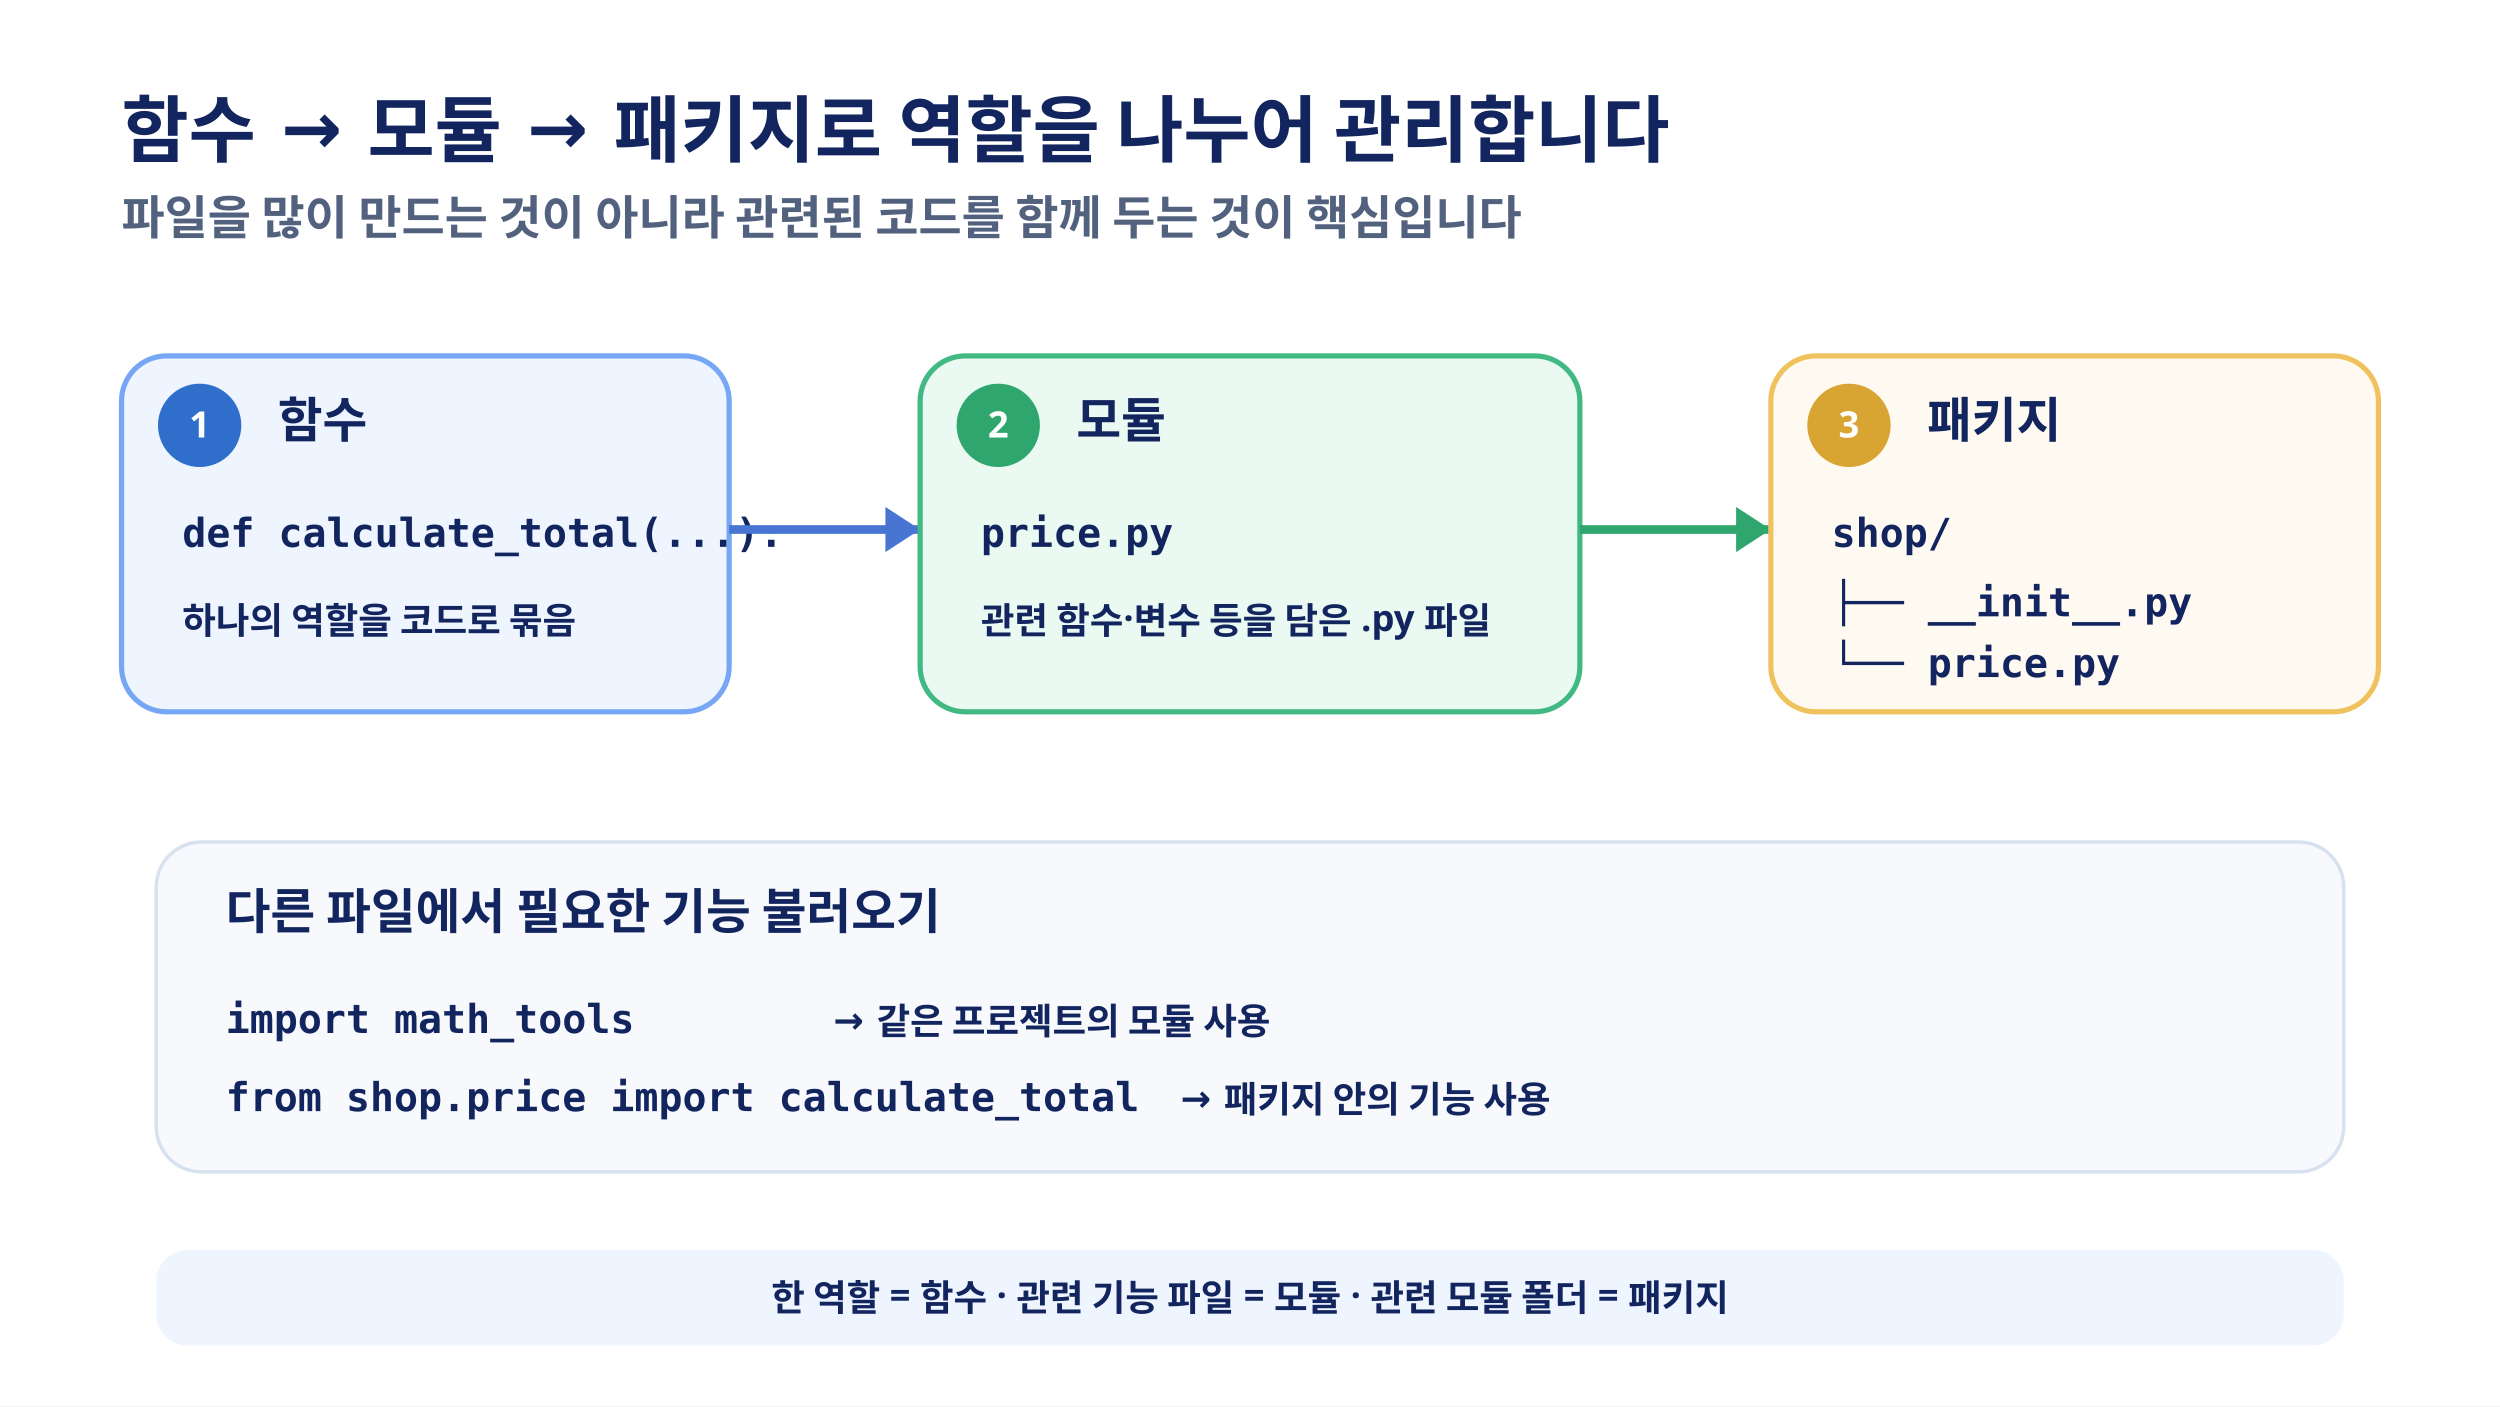
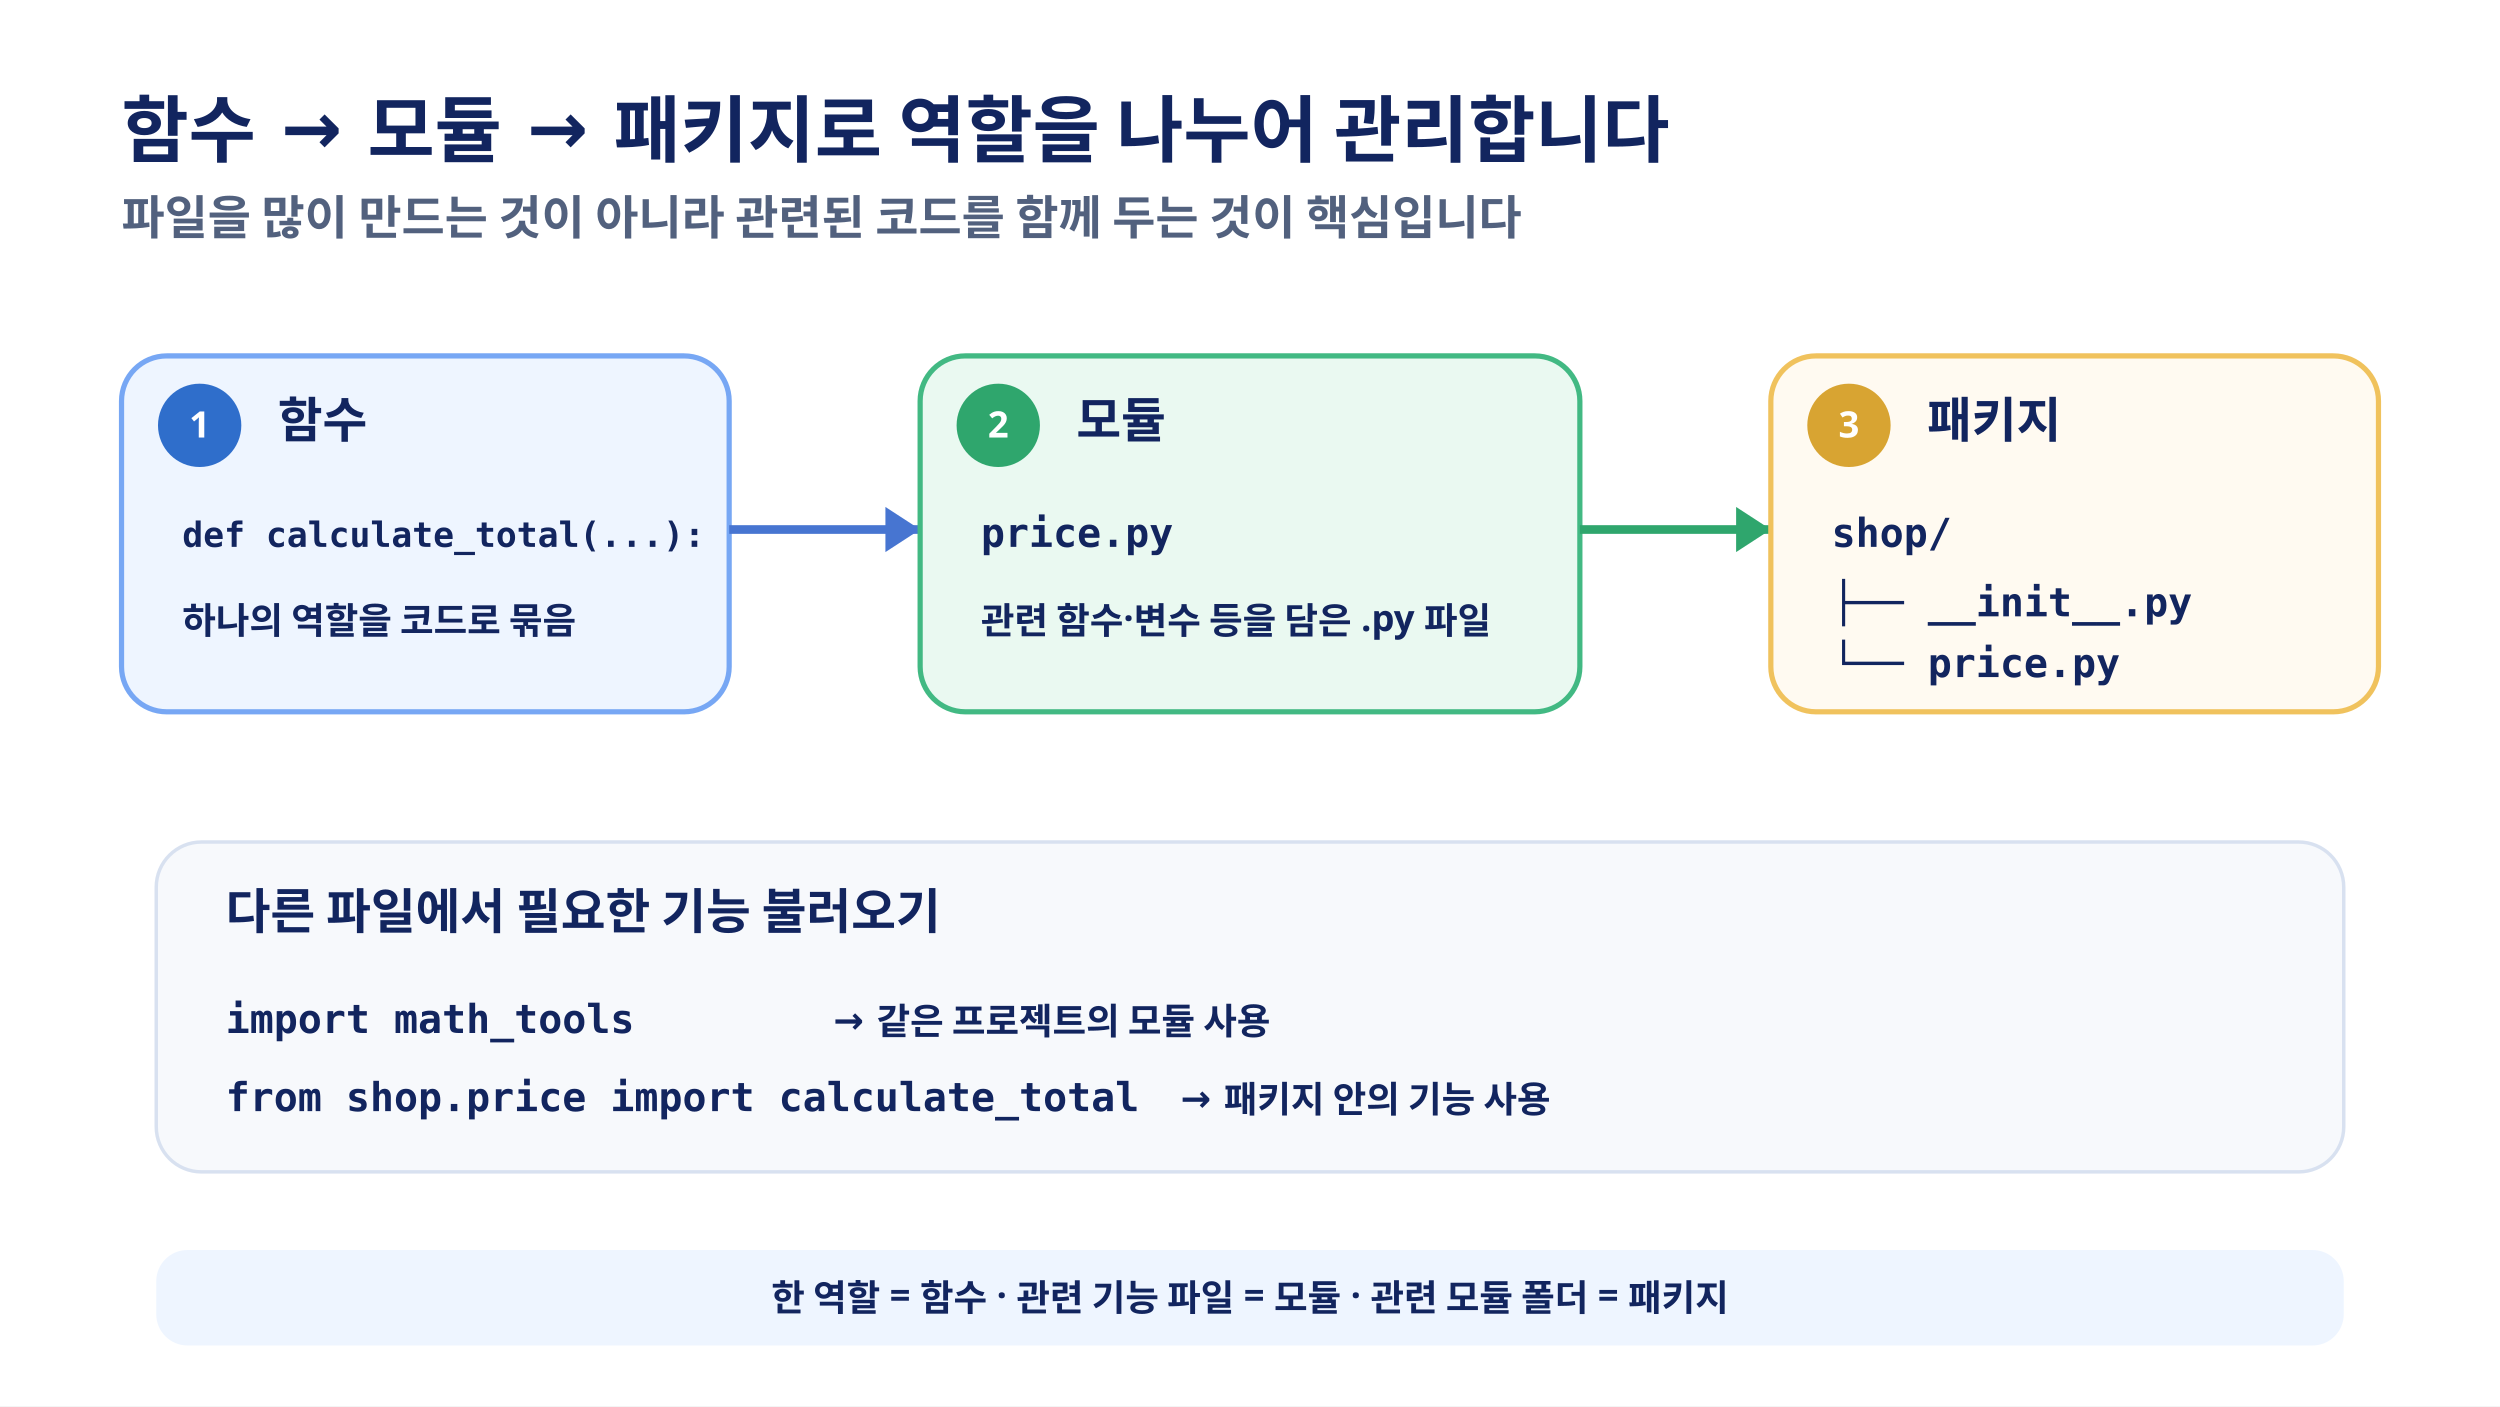
<svg xmlns="http://www.w3.org/2000/svg" width="1440" height="810" viewBox="0 0 1440 810" role="img" aria-labelledby="title desc">
  <rect width="1440" height="810" fill="#ffffff" />
-   <style>text{font-family:Pretendard,'Noto Sans KR','Malgun Gothic',sans-serif;fill:#12255f}.t{font-size:42px;font-weight:800}.s{font-size:27px;font-weight:700;fill:#52617e}.h{font-size:28px;font-weight:800}.b{font-size:21px;font-weight:600}.code{font-family:Consolas,monospace;font-size:23px;font-weight:700}.small{font-size:18px;font-weight:600}.n{font-size:21px;font-weight:800;fill:#fff}</style>
+   <style>text{font-family:Pretendard,'Noto Sans KR','Malgun Gothic',sans-serif;fill:#12255f}.t{font-size:42px;font-weight:800}.s{font-size:27px;font-weight:700;fill:#52617e}.h{font-size:28px;font-weight:800}.b{font-size:21px;font-weight:600}.code{font-family:Consolas,monospace;font-size:23px;font-weight:700}.codeSmall{font-family:Consolas,monospace;font-size:20px;font-weight:700}.small{font-size:18px;font-weight:600}.n{font-size:21px;font-weight:800;fill:#fff}</style>
  <text x="70" y="90" class="t">함수 → 모듈 → 패키지로 역할을 나누어 관리합니다</text>
  <text x="70" y="135" class="s">파일을 많이 만드는 것이 아니라 관련된 코드를 함께 두는 것이 핵심입니다</text>
  <rect x="70" y="205" width="350" height="205" rx="26" fill="#eef5ff" stroke="#77a7f4" stroke-width="3" />
  <circle cx="115" cy="245" r="24" fill="#2f6ecb" />
  <text x="115" y="252" text-anchor="middle" class="n">1</text>
  <text x="160" y="252" class="h">함수</text>
-   <text x="105" y="315" class="code">def calculate_total(...):</text>
+   <text x="105" y="315" class="codeSmall">def calculate_total(...):</text>
  <text x="105" y="365" class="b">하나의 역할을 코드로 묶음</text>
  <line x1="420" y1="305" x2="530" y2="305" stroke="#4775d1" stroke-width="5" />
  <polygon points="530,305 510,292 510,318" fill="#4775d1" />
  <rect x="530" y="205" width="380" height="205" rx="26" fill="#eaf9f1" stroke="#42b983" stroke-width="3" />
  <circle cx="575" cy="245" r="24" fill="#2fa66d" />
  <text x="575" y="252" text-anchor="middle" class="n">2</text>
  <text x="620" y="252" class="h">모듈</text>
  <text x="565" y="315" class="code">price.py</text>
  <text x="565" y="365" class="b">관련 함수·변수 등을 담은 .py 파일</text>
  <line x1="910" y1="305" x2="1020" y2="305" stroke="#2fa66d" stroke-width="5" />
  <polygon points="1020,305 1000,292 1000,318" fill="#2fa66d" />
  <rect x="1020" y="205" width="350" height="205" rx="26" fill="#fffaf1" stroke="#f0c25d" stroke-width="3" />
  <circle cx="1065" cy="245" r="24" fill="#d8a432" />
  <text x="1065" y="252" text-anchor="middle" class="n">3</text>
  <text x="1110" y="252" class="h">패키지</text>
  <text x="1055" y="315" class="code">shop/</text>
  <text x="1055" y="355" class="code">├── __init__.py</text>
  <text x="1055" y="390" class="code">└── price.py</text>
  <rect x="90" y="485" width="1260" height="190" rx="26" fill="#f7f9fc" stroke="#d8e1f0" stroke-width="2" />
  <text x="130" y="535" class="h">다른 파일에서 필요한 기능 불러오기</text>
  <text x="130" y="595" class="code">import math_tools</text>
  <text x="480" y="595" class="b">→ 같은 프로젝트의 모듈 사용</text>
  <text x="130" y="640" class="code">from shop.price import calculate_total</text>
  <text x="680" y="640" class="b">→ 패키지 안의 기능 사용</text>
  <rect x="90" y="720" width="1260" height="55" rx="18" fill="#eef5ff" />
  <text x="720" y="755" text-anchor="middle" class="b">한 역할 = 함수 · 관련 기능 파일 = 모듈 · 관련 모듈 폴더 = 패키지</text>
</svg>
